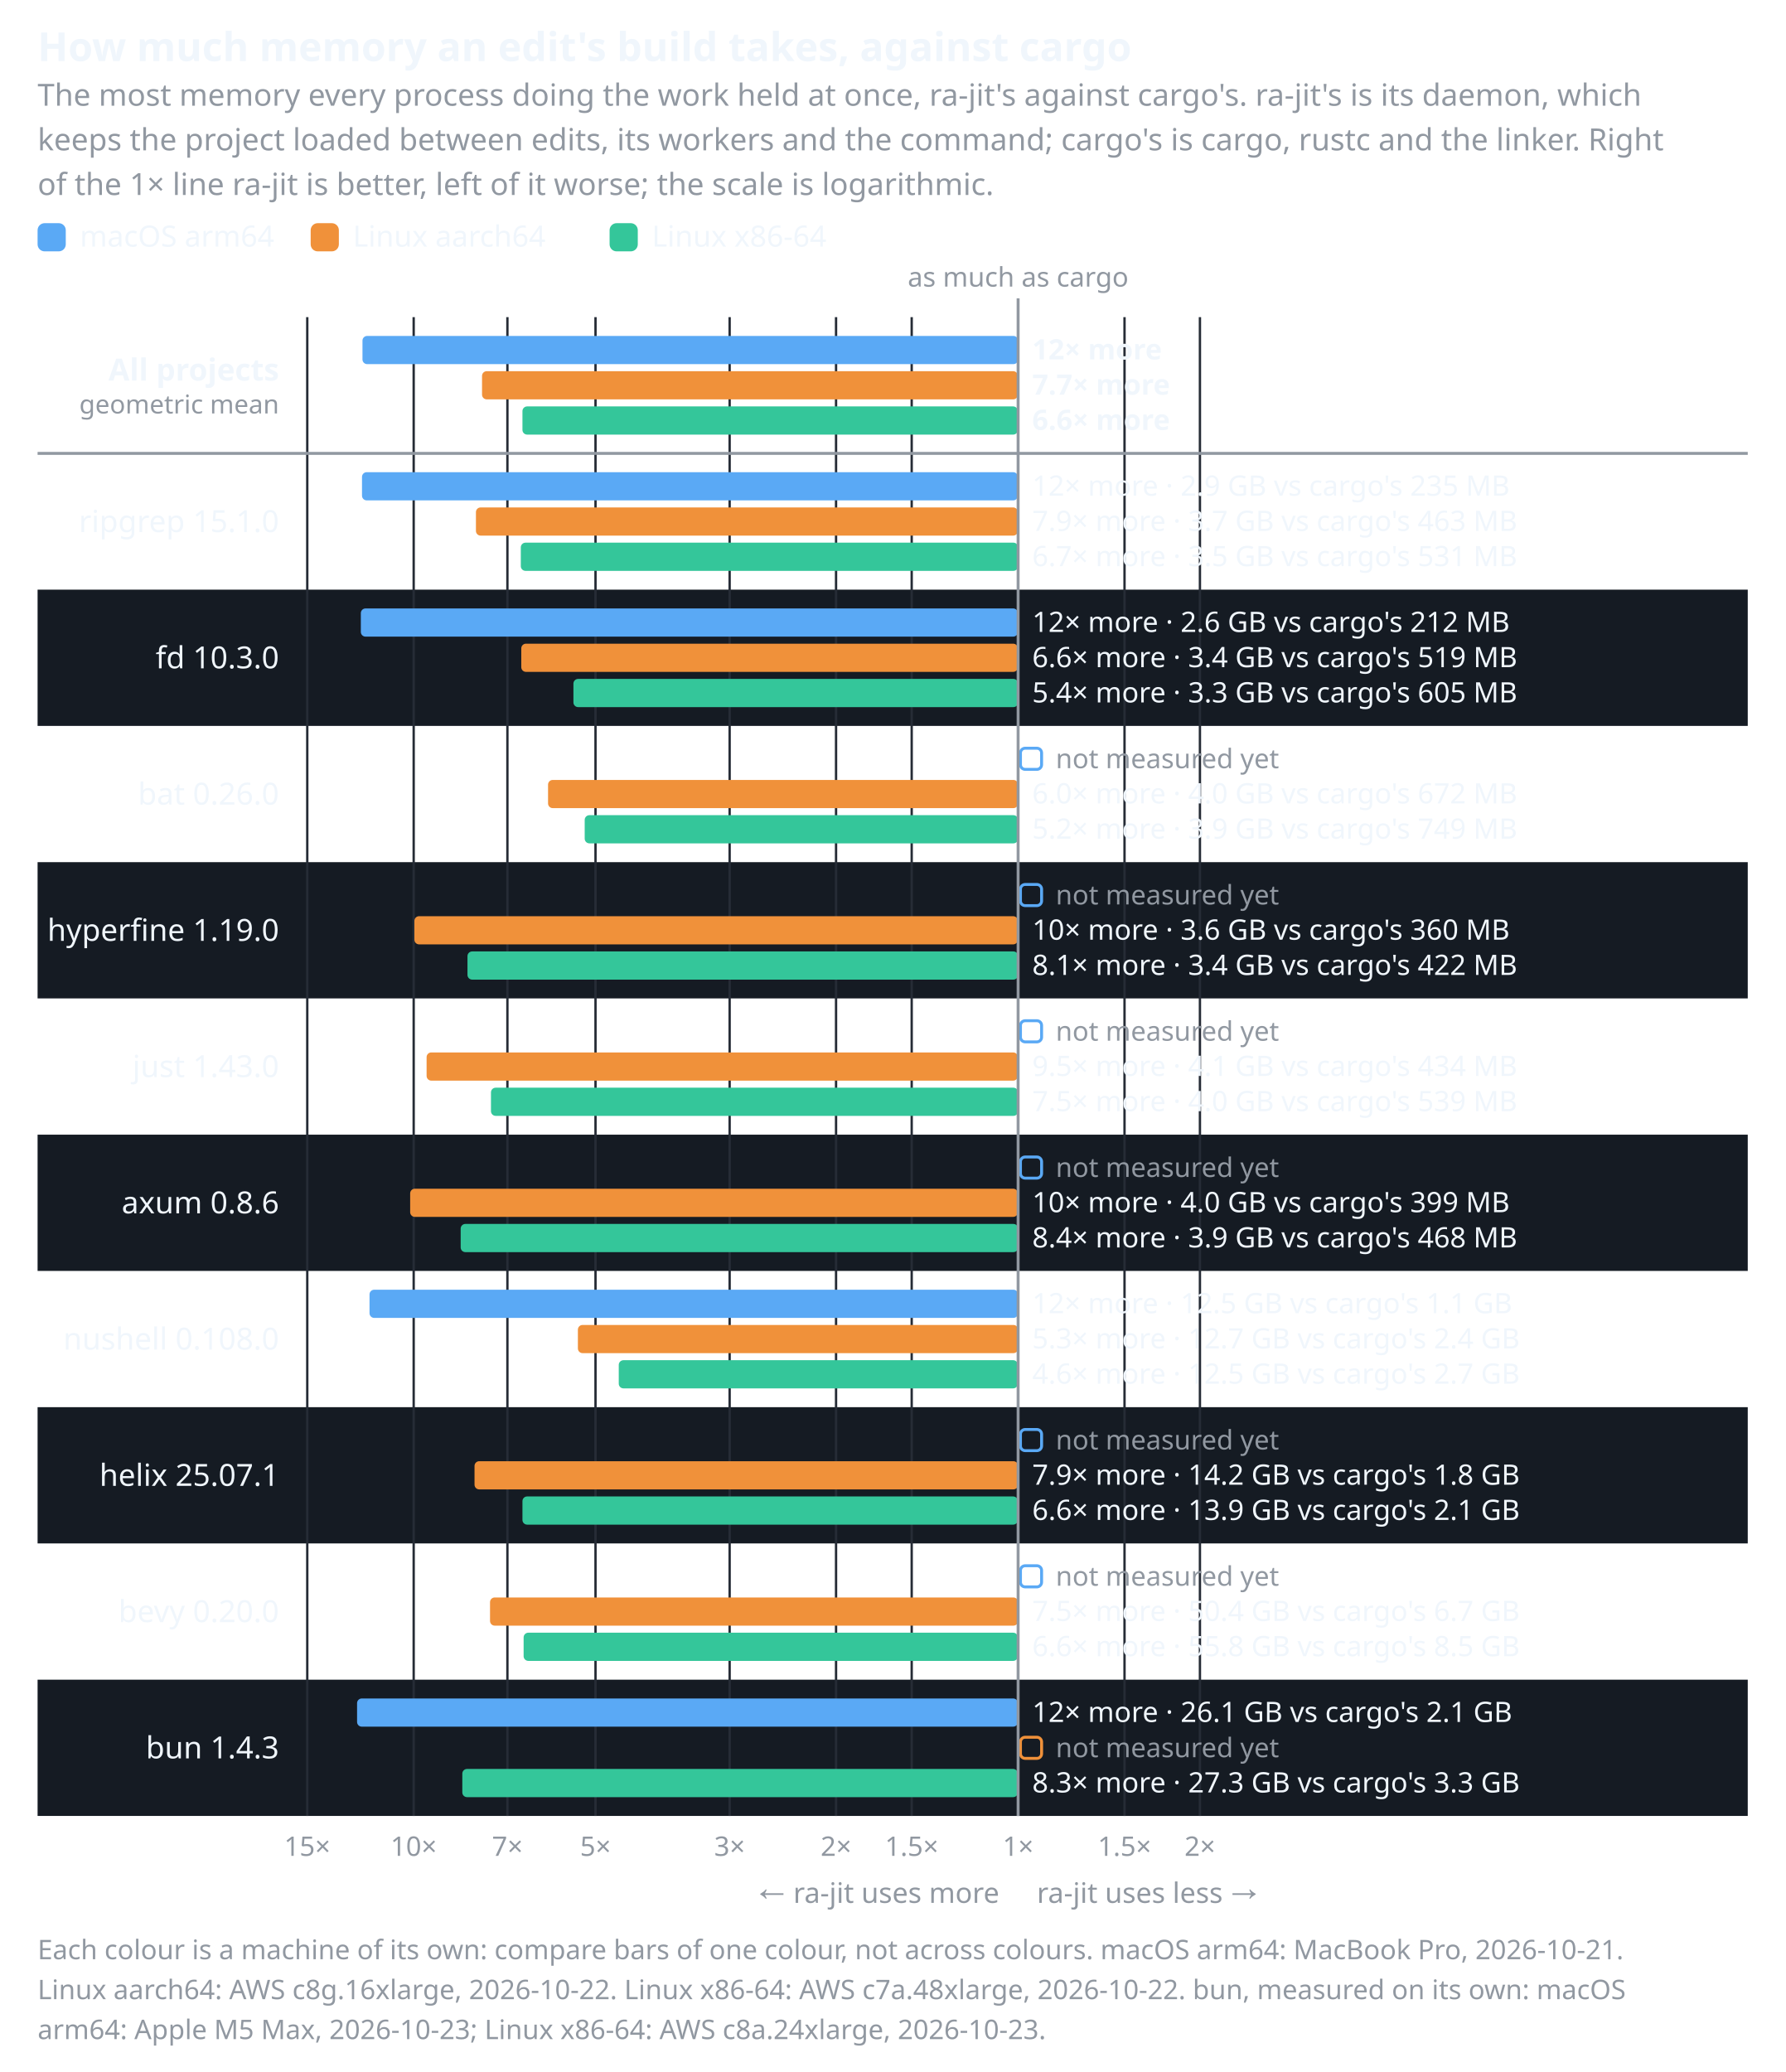
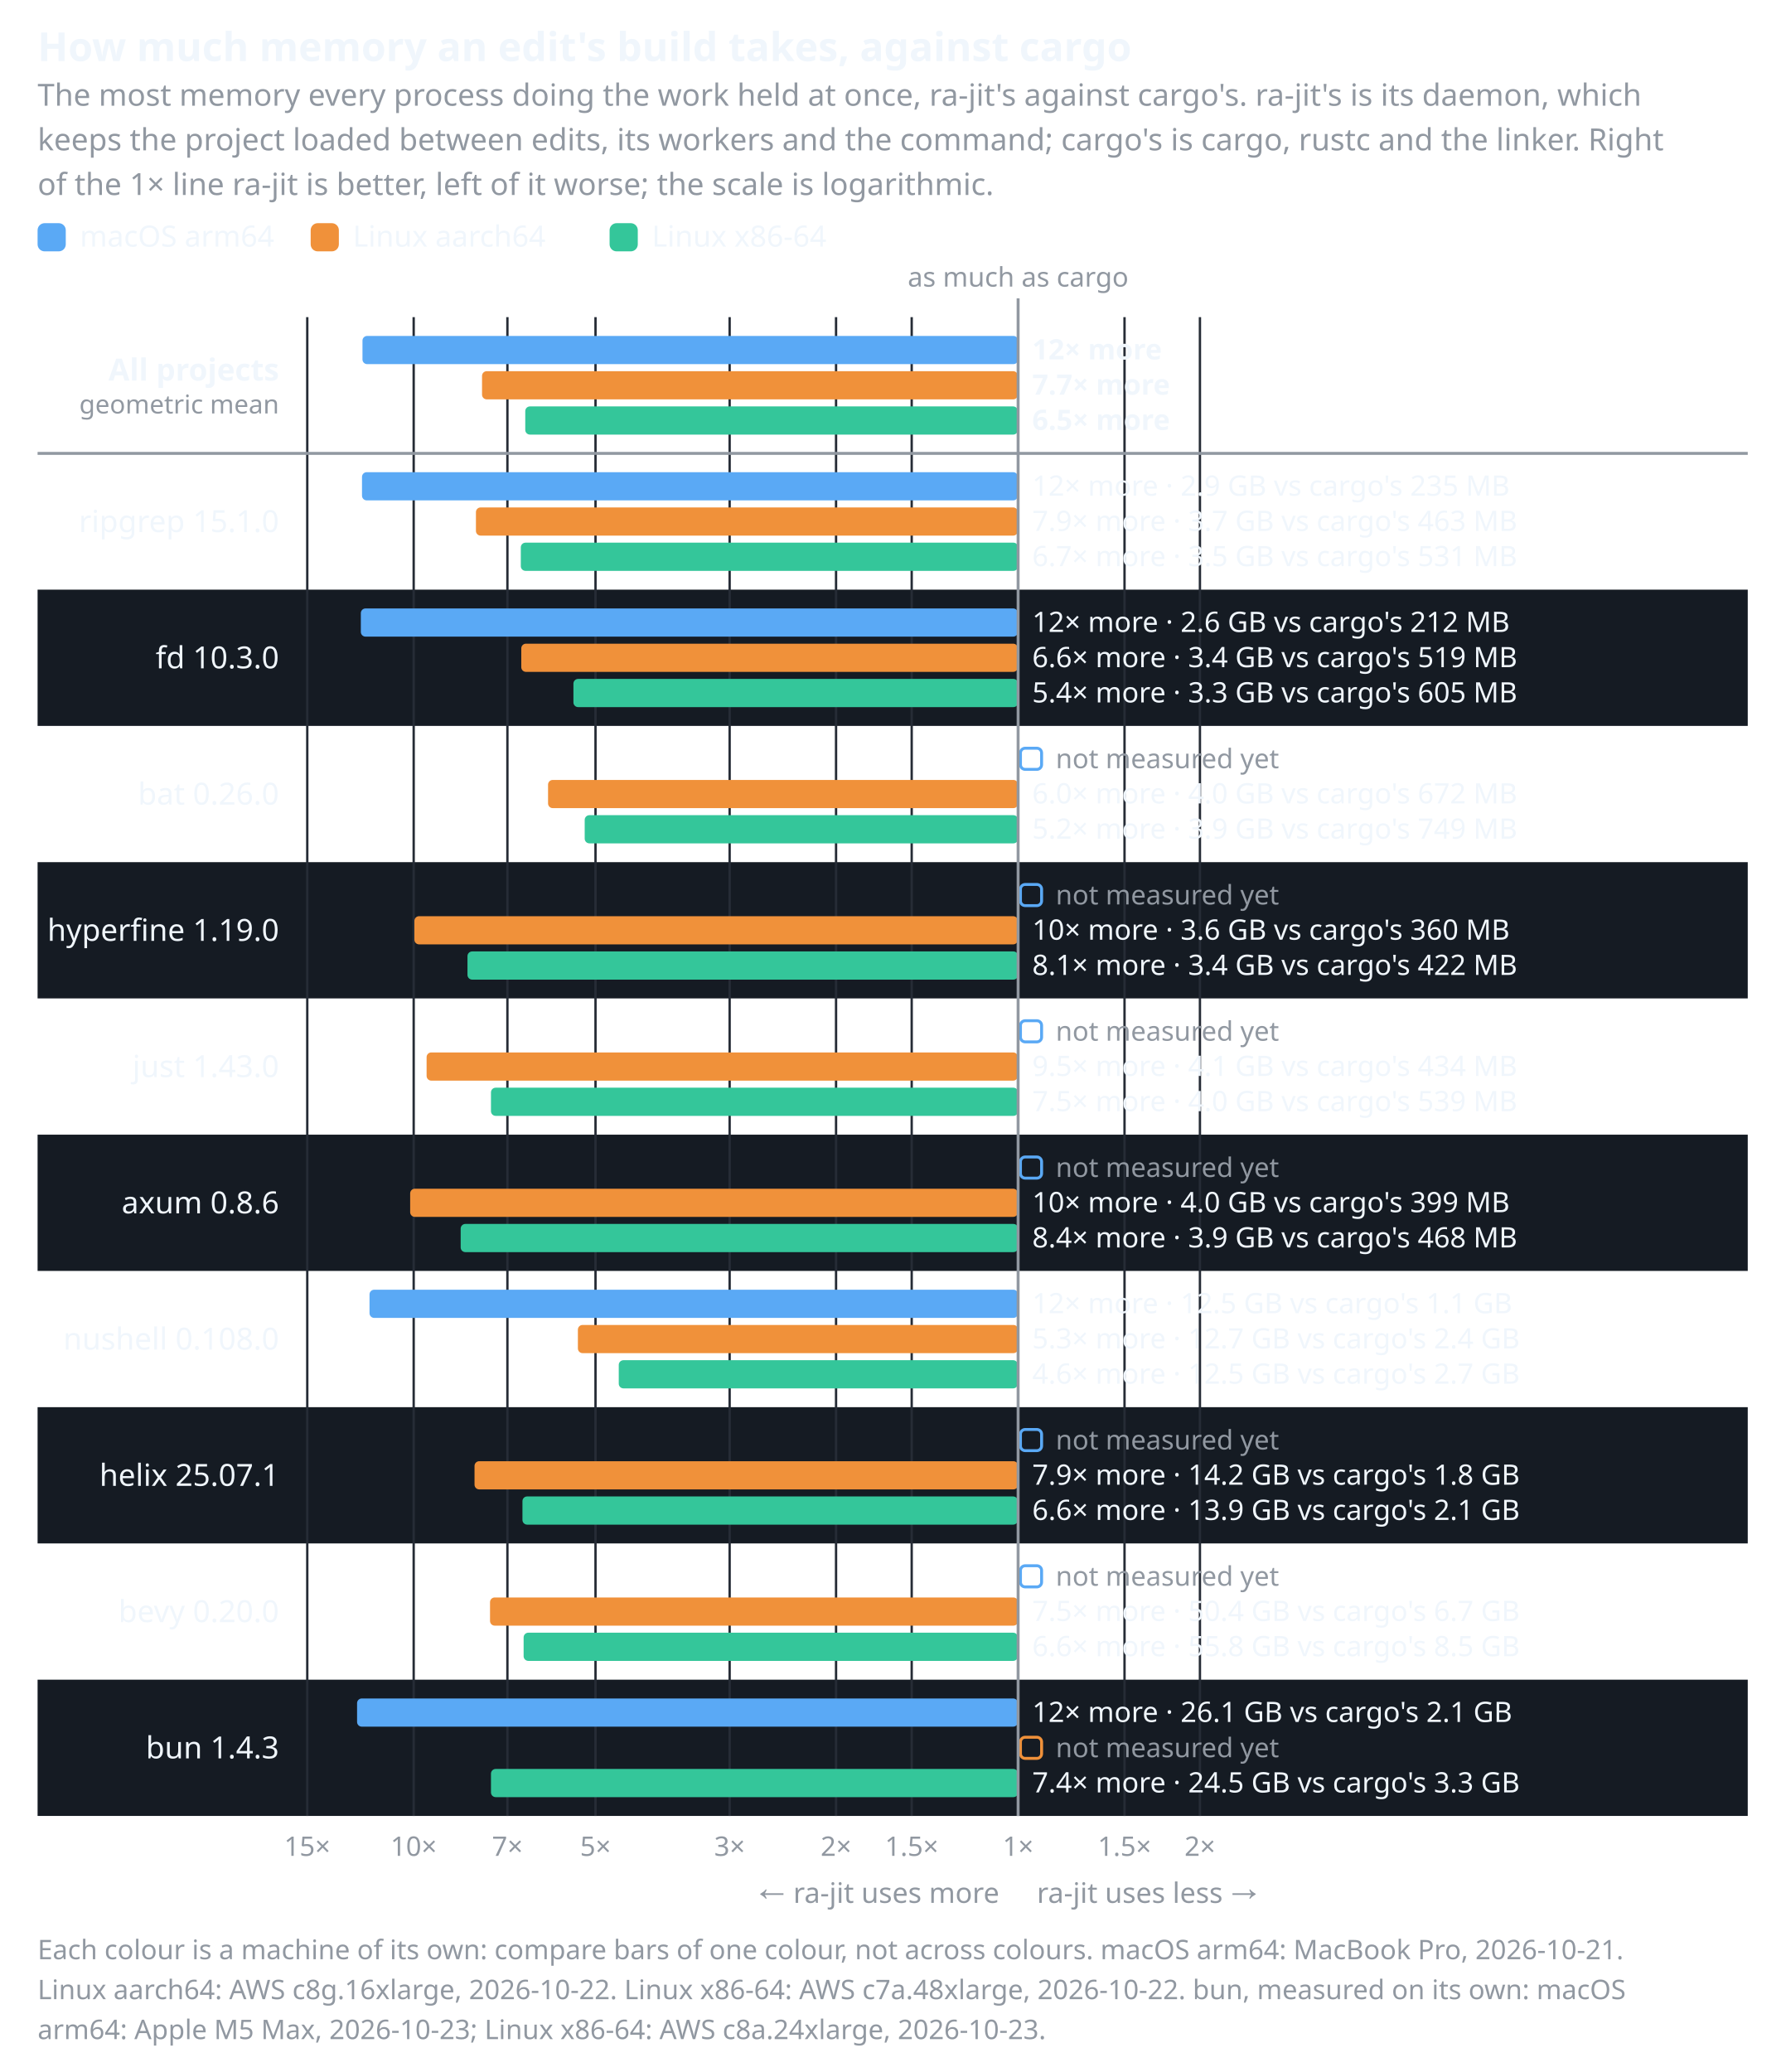
<svg xmlns="http://www.w3.org/2000/svg" width="760" height="882" viewBox="0 0 760 882" role="img" aria-label="How much memory an edit's build takes, against cargo">
  <style>text{font-family:-apple-system, BlinkMacSystemFont, 'Segoe UI', 'Noto Sans', Helvetica, Arial, sans-serif;fill:#f0f6fc}.d{fill:#9198a1}.b{font-weight:600}.v{font-variant-numeric:tabular-nums}.g{stroke:#262c36}.r{stroke:#9198a1;stroke-width:1.25}.z{fill:#151b23}.o{fill:none;stroke-width:1.25}.p0{fill:#5aa9f5}.w0{stroke:#5aa9f5}.p1{fill:#f0913a}.w1{stroke:#f0913a}.p2{fill:#34c69a}.w2{stroke:#34c69a}</style>
  <text x="16" y="26" font-size="17" class="b">How much memory an edit's build takes, against cargo</text>
  <text x="16" y="45" font-size="13" class="d">The most memory every process doing the work held at once, ra-jit's against cargo's. ra-jit's is its daemon, which</text>
  <text x="16" y="64" font-size="13" class="d">keeps the project loaded between edits, its workers and the command; cargo's is cargo, rustc and the linker. Right</text>
  <text x="16" y="83" font-size="13" class="d">of the 1× line ra-jit is better, left of it worse; the scale is logarithmic.</text>
  <rect x="16" y="95" width="12" height="12" rx="3" class="p0" />
  <text x="34" y="105" font-size="12.5">macOS arm64</text>
  <rect x="132.25" y="95" width="12" height="12" rx="3" class="p1" />
  <text x="150.2" y="105" font-size="12.5">Linux aarch64</text>
  <rect x="259.5" y="95" width="12" height="12" rx="3" class="p2" />
  <text x="277.5" y="105" font-size="12.5">Linux x86-64</text>
  <rect x="16" y="715" width="728" height="58" class="z" />
  <rect x="16" y="599" width="728" height="58" class="z" />
  <rect x="16" y="483" width="728" height="58" class="z" />
  <rect x="16" y="367" width="728" height="58" class="z" />
  <rect x="16" y="251" width="728" height="58" class="z" />
  <line x1="130.8" y1="135" x2="130.8" y2="773" class="g" />
  <line x1="176.1" y1="135" x2="176.1" y2="773" class="g" />
  <line x1="216" y1="135" x2="216" y2="773" class="g" />
  <line x1="253.5" y1="135" x2="253.5" y2="773" class="g" />
  <line x1="310.6" y1="135" x2="310.6" y2="773" class="g" />
  <line x1="355.9" y1="135" x2="355.9" y2="773" class="g" />
  <line x1="388.1" y1="135" x2="388.1" y2="773" class="g" />
  <line x1="433.4" y1="135" x2="433.4" y2="773" class="g" />
  <line x1="478.7" y1="135" x2="478.7" y2="773" class="g" />
  <line x1="510.8" y1="135" x2="510.8" y2="773" class="g" />
  <line x1="16" y1="193" x2="744" y2="193" class="r" />
  <rect x="154.3" y="143" width="279.1" height="12" rx="2" class="p0" />
  <rect x="205.2" y="158" width="228.1" height="12" rx="2" class="p1" />
-   <rect x="222.4" y="173" width="210.9" height="12" rx="2" class="p2" />
+   <rect x="223.6" y="173" width="209.7" height="12" rx="2" class="p2" />
  <rect x="154.1" y="201" width="279.2" height="12" rx="2" class="p0" />
  <rect x="202.6" y="216" width="230.7" height="12" rx="2" class="p1" />
  <rect x="221.7" y="231" width="211.7" height="12" rx="2" class="p2" />
  <rect x="153.6" y="259" width="279.7" height="12" rx="2" class="p0" />
  <rect x="221.9" y="274" width="211.4" height="12" rx="2" class="p1" />
  <rect x="244.1" y="289" width="189.3" height="12" rx="2" class="p2" />
  <rect x="434.4" y="318.5" width="9" height="9" rx="2" class="o w0" />
  <rect x="233.3" y="332" width="200.1" height="12" rx="2" class="p1" />
  <rect x="248.9" y="347" width="184.5" height="12" rx="2" class="p2" />
  <rect x="434.4" y="376.5" width="9" height="9" rx="2" class="o w0" />
  <rect x="176.4" y="390" width="256.9" height="12" rx="2" class="p1" />
  <rect x="199" y="405" width="234.4" height="12" rx="2" class="p2" />
  <rect x="434.4" y="434.5" width="9" height="9" rx="2" class="o w0" />
  <rect x="181.6" y="448" width="251.7" height="12" rx="2" class="p1" />
  <rect x="209" y="463" width="224.4" height="12" rx="2" class="p2" />
  <rect x="434.4" y="492.5" width="9" height="9" rx="2" class="o w0" />
  <rect x="174.6" y="506" width="258.7" height="12" rx="2" class="p1" />
  <rect x="196.1" y="521" width="237.3" height="12" rx="2" class="p2" />
  <rect x="157.3" y="549" width="276.1" height="12" rx="2" class="p0" />
  <rect x="246" y="564" width="187.4" height="12" rx="2" class="p1" />
  <rect x="263.4" y="579" width="169.9" height="12" rx="2" class="p2" />
  <rect x="434.4" y="608.5" width="9" height="9" rx="2" class="o w0" />
  <rect x="202" y="622" width="231.4" height="12" rx="2" class="p1" />
  <rect x="222.4" y="637" width="210.9" height="12" rx="2" class="p2" />
  <rect x="434.4" y="666.5" width="9" height="9" rx="2" class="o w0" />
  <rect x="208.6" y="680" width="224.8" height="12" rx="2" class="p1" />
  <rect x="222.9" y="695" width="210.4" height="12" rx="2" class="p2" />
  <rect x="152" y="723" width="281.3" height="12" rx="2" class="p0" />
  <rect x="434.4" y="739.5" width="9" height="9" rx="2" class="o w1" />
-   <rect x="196.8" y="753" width="236.5" height="12" rx="2" class="p2" />
+   <rect x="209" y="753" width="224.4" height="12" rx="2" class="p2" />
  <line x1="433.4" y1="127" x2="433.4" y2="773" class="r" />
  <text x="130.8" y="790" font-size="11.5" text-anchor="middle" class="d v">15×</text>
  <text x="176.1" y="790" font-size="11.5" text-anchor="middle" class="d v">10×</text>
  <text x="216" y="790" font-size="11.5" text-anchor="middle" class="d v">7×</text>
  <text x="253.5" y="790" font-size="11.5" text-anchor="middle" class="d v">5×</text>
  <text x="310.6" y="790" font-size="11.5" text-anchor="middle" class="d v">3×</text>
  <text x="355.9" y="790" font-size="11.5" text-anchor="middle" class="d v">2×</text>
  <text x="388.1" y="790" font-size="11.5" text-anchor="middle" class="d v">1.5×</text>
  <text x="433.4" y="790" font-size="11.5" text-anchor="middle" class="d v">1×</text>
  <text x="478.7" y="790" font-size="11.5" text-anchor="middle" class="d v">1.5×</text>
  <text x="510.8" y="790" font-size="11.5" text-anchor="middle" class="d v">2×</text>
  <text x="118.8" y="162" font-size="13" text-anchor="end" class="b">All projects</text>
  <text x="118.8" y="176" font-size="11" text-anchor="end" class="d">geometric mean</text>
  <text x="439.4" y="153" font-size="12" class="v b">12× more</text>
  <text x="439.4" y="168" font-size="12" class="v b">7.7× more</text>
-   <text x="439.4" y="183" font-size="12" class="v b">6.6× more</text>
+   <text x="439.4" y="183" font-size="12" class="v b">6.5× more</text>
  <text x="118.8" y="226.5" font-size="13" text-anchor="end">ripgrep 15.1.0</text>
  <text x="439.4" y="211" font-size="12" class="v">12× more · 2.9 GB vs cargo's 235 MB</text>
  <text x="439.4" y="226" font-size="12" class="v">7.9× more · 3.7 GB vs cargo's 463 MB</text>
  <text x="439.4" y="241" font-size="12" class="v">6.7× more · 3.5 GB vs cargo's 531 MB</text>
  <text x="118.8" y="284.5" font-size="13" text-anchor="end">fd 10.3.0</text>
  <text x="439.4" y="269" font-size="12" class="v">12× more · 2.6 GB vs cargo's 212 MB</text>
  <text x="439.4" y="284" font-size="12" class="v">6.6× more · 3.4 GB vs cargo's 519 MB</text>
  <text x="439.4" y="299" font-size="12" class="v">5.4× more · 3.3 GB vs cargo's 605 MB</text>
  <text x="118.8" y="342.5" font-size="13" text-anchor="end">bat 0.26.0</text>
  <text x="449.4" y="327" font-size="11.5" class="d">not measured yet</text>
  <text x="439.4" y="342" font-size="12" class="v">6.0× more · 4.0 GB vs cargo's 672 MB</text>
  <text x="439.4" y="357" font-size="12" class="v">5.2× more · 3.9 GB vs cargo's 749 MB</text>
  <text x="118.8" y="400.5" font-size="13" text-anchor="end">hyperfine 1.19.0</text>
  <text x="449.4" y="385" font-size="11.5" class="d">not measured yet</text>
  <text x="439.4" y="400" font-size="12" class="v">10× more · 3.6 GB vs cargo's 360 MB</text>
  <text x="439.4" y="415" font-size="12" class="v">8.1× more · 3.4 GB vs cargo's 422 MB</text>
  <text x="118.8" y="458.5" font-size="13" text-anchor="end">just 1.43.0</text>
  <text x="449.4" y="443" font-size="11.5" class="d">not measured yet</text>
  <text x="439.4" y="458" font-size="12" class="v">9.5× more · 4.1 GB vs cargo's 434 MB</text>
  <text x="439.4" y="473" font-size="12" class="v">7.5× more · 4.0 GB vs cargo's 539 MB</text>
  <text x="118.8" y="516.5" font-size="13" text-anchor="end">axum 0.8.6</text>
  <text x="449.4" y="501" font-size="11.5" class="d">not measured yet</text>
  <text x="439.4" y="516" font-size="12" class="v">10× more · 4.0 GB vs cargo's 399 MB</text>
  <text x="439.4" y="531" font-size="12" class="v">8.4× more · 3.9 GB vs cargo's 468 MB</text>
  <text x="118.8" y="574.5" font-size="13" text-anchor="end">nushell 0.108.0</text>
  <text x="439.4" y="559" font-size="12" class="v">12× more · 12.5 GB vs cargo's 1.1 GB</text>
  <text x="439.4" y="574" font-size="12" class="v">5.3× more · 12.7 GB vs cargo's 2.4 GB</text>
  <text x="439.4" y="589" font-size="12" class="v">4.6× more · 12.5 GB vs cargo's 2.7 GB</text>
  <text x="118.8" y="632.5" font-size="13" text-anchor="end">helix 25.07.1</text>
  <text x="449.4" y="617" font-size="11.5" class="d">not measured yet</text>
  <text x="439.4" y="632" font-size="12" class="v">7.9× more · 14.2 GB vs cargo's 1.8 GB</text>
  <text x="439.4" y="647" font-size="12" class="v">6.6× more · 13.9 GB vs cargo's 2.1 GB</text>
  <text x="118.8" y="690.5" font-size="13" text-anchor="end">bevy 0.20.0</text>
  <text x="449.4" y="675" font-size="11.5" class="d">not measured yet</text>
  <text x="439.4" y="690" font-size="12" class="v">7.5× more · 50.4 GB vs cargo's 6.7 GB</text>
  <text x="439.4" y="705" font-size="12" class="v">6.6× more · 55.8 GB vs cargo's 8.5 GB</text>
  <text x="118.8" y="748.5" font-size="13" text-anchor="end">bun 1.4.3</text>
  <text x="439.4" y="733" font-size="12" class="v">12× more · 26.1 GB vs cargo's 2.1 GB</text>
  <text x="449.4" y="748" font-size="11.5" class="d">not measured yet</text>
-   <text x="439.4" y="763" font-size="12" class="v">8.3× more · 27.3 GB vs cargo's 3.3 GB</text>
+   <text x="439.4" y="763" font-size="12" class="v">7.4× more · 24.5 GB vs cargo's 3.3 GB</text>
  <text x="433.4" y="122" font-size="11.5" text-anchor="middle" class="d">as much as cargo</text>
  <text x="425.4" y="810" font-size="12" text-anchor="end" class="d">← ra-jit uses more</text>
  <text x="441.4" y="810" font-size="12" class="d">ra-jit uses less →</text>
  <text x="16" y="834" font-size="11.5" class="d">Each colour is a machine of its own: compare bars of one colour, not across colours. macOS arm64: MacBook Pro, 2026-10-21.</text>
  <text x="16" y="851" font-size="11.5" class="d">Linux aarch64: AWS c8g.16xlarge, 2026-10-22. Linux x86-64: AWS c7a.48xlarge, 2026-10-22. bun, measured on its own: macOS</text>
  <text x="16" y="868" font-size="11.5" class="d">arm64: Apple M5 Max, 2026-10-23; Linux x86-64: AWS c8a.24xlarge, 2026-10-23.</text>
</svg>
